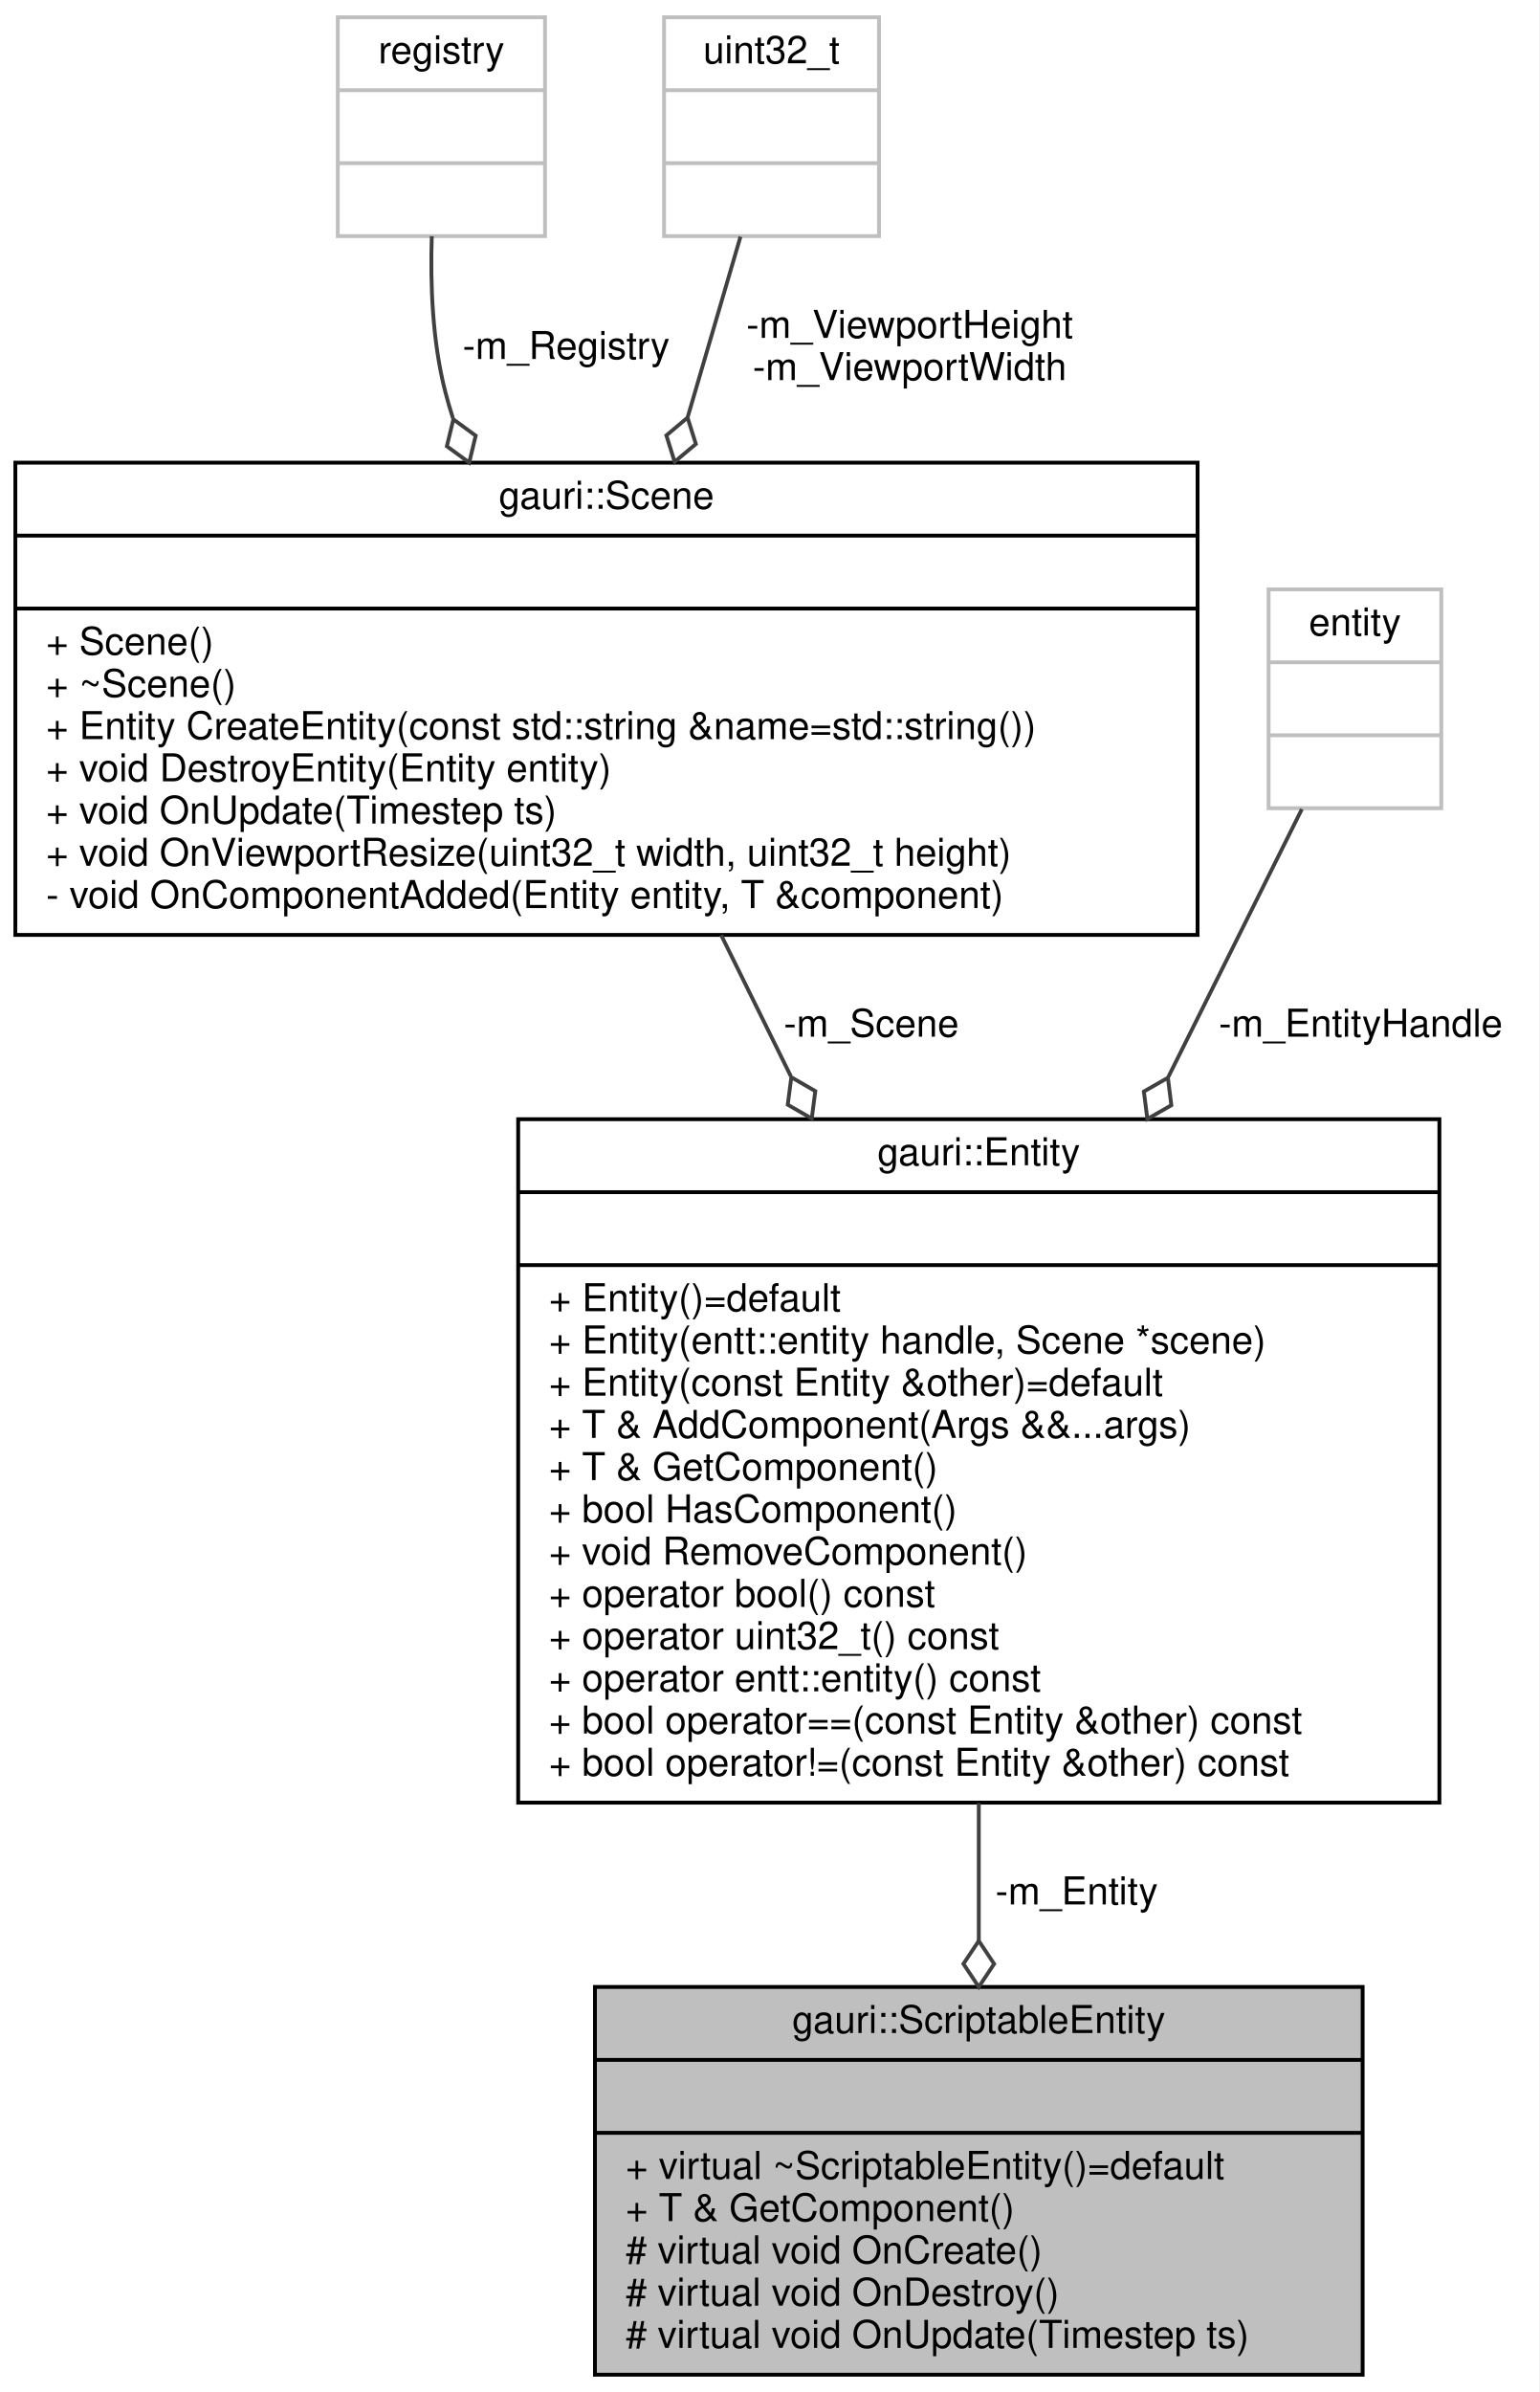
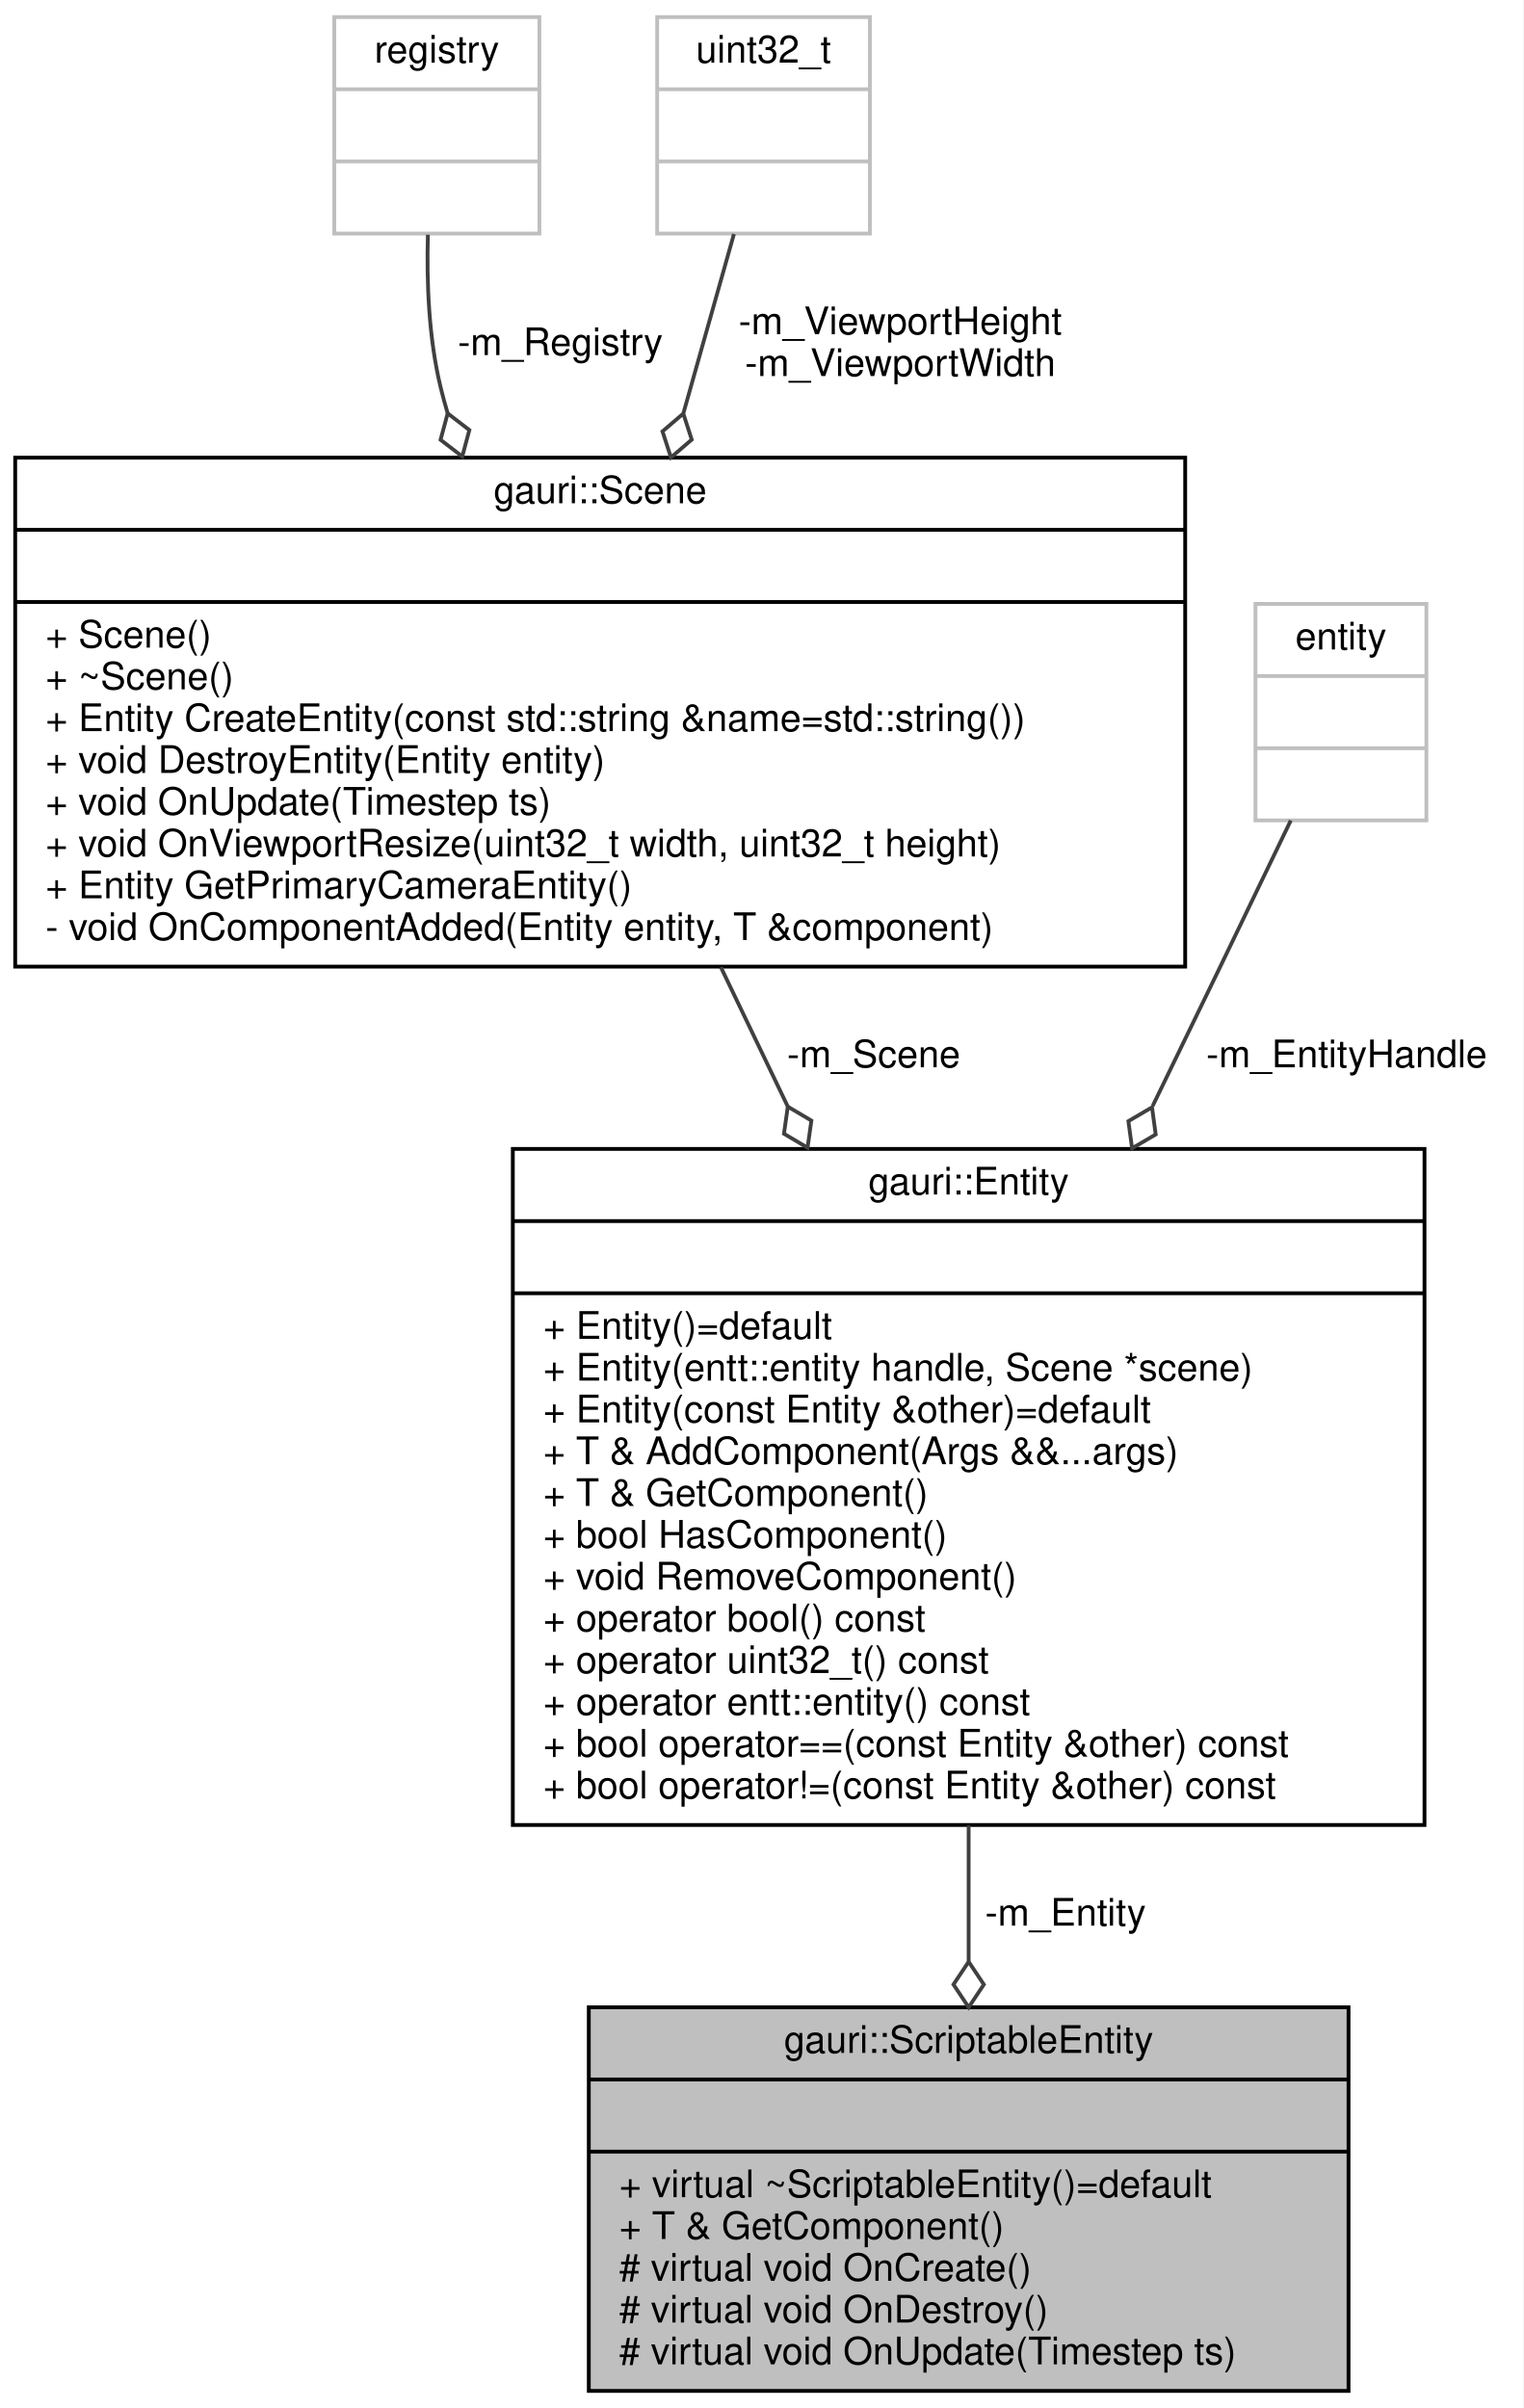
- <svg xmlns="http://www.w3.org/2000/svg" xmlns:xlink="http://www.w3.org/1999/xlink" width="401pt" height="623pt" viewBox="0.00 0.00 401.00 623.00">
-   <g id="graph0" class="graph" transform="scale(1 1) rotate(0) translate(4 619)">
-     <polygon fill="white" stroke="transparent" points="-4,4 -4,-619 397,-619 397,4 -4,4" />
+ <svg xmlns="http://www.w3.org/2000/svg" xmlns:xlink="http://www.w3.org/1999/xlink" width="401pt" height="634pt" viewBox="0.00 0.00 401.00 634.00">
+   <g id="graph0" class="graph" transform="scale(1 1) rotate(0) translate(4 630)">
+     <polygon fill="white" stroke="transparent" points="-4,4 -4,-630 397,-630 397,4 -4,4" />
    <g id="node1" class="node">
      <g id="a_node1">
        <a xlink:title=" ">
          <polygon fill="#bfbfbf" stroke="black" points="151,-0.5 151,-101.5 351,-101.5 351,-0.5 151,-0.5" />
          <text text-anchor="middle" x="251" y="-89.5" font-family="Helvetica,sans-Serif" font-size="10.00">gauri::ScriptableEntity</text>
          <polyline fill="none" stroke="black" points="151,-82.5 351,-82.5 " />
          <text text-anchor="middle" x="251" y="-70.5" font-family="Helvetica,sans-Serif" font-size="10.00"> </text>
          <polyline fill="none" stroke="black" points="151,-63.5 351,-63.5 " />
          <text text-anchor="start" x="159" y="-51.5" font-family="Helvetica,sans-Serif" font-size="10.00">+ virtual ~ScriptableEntity()=default</text>
          <text text-anchor="start" x="159" y="-40.5" font-family="Helvetica,sans-Serif" font-size="10.00">+ T &amp; GetComponent()</text>
          <text text-anchor="start" x="159" y="-29.5" font-family="Helvetica,sans-Serif" font-size="10.00"># virtual void OnCreate()</text>
          <text text-anchor="start" x="159" y="-18.5" font-family="Helvetica,sans-Serif" font-size="10.00"># virtual void OnDestroy()</text>
          <text text-anchor="start" x="159" y="-7.5" font-family="Helvetica,sans-Serif" font-size="10.00"># virtual void OnUpdate(Timestep ts)</text>
        </a>
      </g>
    </g>
    <g id="node2" class="node">
      <g id="a_node2">
        <a xlink:href="classgauri_1_1Entity.html" target="_top" xlink:title=" ">
          <polygon fill="white" stroke="black" points="131,-149.5 131,-327.5 371,-327.5 371,-149.5 131,-149.5" />
          <text text-anchor="middle" x="251" y="-315.5" font-family="Helvetica,sans-Serif" font-size="10.00">gauri::Entity</text>
          <polyline fill="none" stroke="black" points="131,-308.5 371,-308.5 " />
          <text text-anchor="middle" x="251" y="-296.5" font-family="Helvetica,sans-Serif" font-size="10.00"> </text>
          <polyline fill="none" stroke="black" points="131,-289.5 371,-289.5 " />
          <text text-anchor="start" x="139" y="-277.5" font-family="Helvetica,sans-Serif" font-size="10.00">+ Entity()=default</text>
          <text text-anchor="start" x="139" y="-266.5" font-family="Helvetica,sans-Serif" font-size="10.00">+ Entity(entt::entity handle, Scene *scene)</text>
          <text text-anchor="start" x="139" y="-255.5" font-family="Helvetica,sans-Serif" font-size="10.00">+ Entity(const Entity &amp;other)=default</text>
          <text text-anchor="start" x="139" y="-244.5" font-family="Helvetica,sans-Serif" font-size="10.00">+ T &amp; AddComponent(Args &amp;&amp;...args)</text>
          <text text-anchor="start" x="139" y="-233.5" font-family="Helvetica,sans-Serif" font-size="10.00">+ T &amp; GetComponent()</text>
          <text text-anchor="start" x="139" y="-222.5" font-family="Helvetica,sans-Serif" font-size="10.00">+ bool HasComponent()</text>
          <text text-anchor="start" x="139" y="-211.5" font-family="Helvetica,sans-Serif" font-size="10.00">+ void RemoveComponent()</text>
          <text text-anchor="start" x="139" y="-200.5" font-family="Helvetica,sans-Serif" font-size="10.00">+ operator bool() const</text>
          <text text-anchor="start" x="139" y="-189.5" font-family="Helvetica,sans-Serif" font-size="10.00">+ operator uint32_t() const</text>
          <text text-anchor="start" x="139" y="-178.5" font-family="Helvetica,sans-Serif" font-size="10.00">+ operator entt::entity() const</text>
          <text text-anchor="start" x="139" y="-167.5" font-family="Helvetica,sans-Serif" font-size="10.00">+ bool operator==(const Entity &amp;other) const</text>
          <text text-anchor="start" x="139" y="-156.5" font-family="Helvetica,sans-Serif" font-size="10.00">+ bool operator!=(const Entity &amp;other) const</text>
        </a>
      </g>
    </g>
    <g id="edge1" class="edge">
      <path fill="none" stroke="#404040" d="M251,-149.37C251,-137.29 251,-125.1 251,-113.63" />
      <polygon fill="none" stroke="#404040" points="251,-113.5 247,-107.51 251,-101.5 255,-107.5 251,-113.5" />
      <text text-anchor="middle" x="276.5" y="-123" font-family="Helvetica,sans-Serif" font-size="10.00"> -m_Entity</text>
    </g>
    <g id="node3" class="node">
      <g id="a_node3">
        <a xlink:href="classgauri_1_1Scene.html" target="_top" xlink:title=" ">
-           <polygon fill="white" stroke="black" points="0,-375.5 0,-498.5 308,-498.5 308,-375.5 0,-375.5" />
-           <text text-anchor="middle" x="154" y="-486.5" font-family="Helvetica,sans-Serif" font-size="10.00">gauri::Scene</text>
-           <polyline fill="none" stroke="black" points="0,-479.5 308,-479.5 " />
-           <text text-anchor="middle" x="154" y="-467.5" font-family="Helvetica,sans-Serif" font-size="10.00"> </text>
-           <polyline fill="none" stroke="black" points="0,-460.5 308,-460.5 " />
-           <text text-anchor="start" x="8" y="-448.5" font-family="Helvetica,sans-Serif" font-size="10.00">+ Scene()</text>
-           <text text-anchor="start" x="8" y="-437.5" font-family="Helvetica,sans-Serif" font-size="10.00">+ ~Scene()</text>
-           <text text-anchor="start" x="8" y="-426.5" font-family="Helvetica,sans-Serif" font-size="10.00">+ Entity CreateEntity(const std::string &amp;name=std::string())</text>
-           <text text-anchor="start" x="8" y="-415.5" font-family="Helvetica,sans-Serif" font-size="10.00">+ void DestroyEntity(Entity entity)</text>
-           <text text-anchor="start" x="8" y="-404.5" font-family="Helvetica,sans-Serif" font-size="10.00">+ void OnUpdate(Timestep ts)</text>
-           <text text-anchor="start" x="8" y="-393.5" font-family="Helvetica,sans-Serif" font-size="10.00">+ void OnViewportResize(uint32_t width, uint32_t height)</text>
+           <polygon fill="white" stroke="black" points="0,-375.5 0,-509.5 308,-509.5 308,-375.5 0,-375.5" />
+           <text text-anchor="middle" x="154" y="-497.5" font-family="Helvetica,sans-Serif" font-size="10.00">gauri::Scene</text>
+           <polyline fill="none" stroke="black" points="0,-490.5 308,-490.5 " />
+           <text text-anchor="middle" x="154" y="-478.5" font-family="Helvetica,sans-Serif" font-size="10.00"> </text>
+           <polyline fill="none" stroke="black" points="0,-471.5 308,-471.5 " />
+           <text text-anchor="start" x="8" y="-459.5" font-family="Helvetica,sans-Serif" font-size="10.00">+ Scene()</text>
+           <text text-anchor="start" x="8" y="-448.5" font-family="Helvetica,sans-Serif" font-size="10.00">+ ~Scene()</text>
+           <text text-anchor="start" x="8" y="-437.5" font-family="Helvetica,sans-Serif" font-size="10.00">+ Entity CreateEntity(const std::string &amp;name=std::string())</text>
+           <text text-anchor="start" x="8" y="-426.5" font-family="Helvetica,sans-Serif" font-size="10.00">+ void DestroyEntity(Entity entity)</text>
+           <text text-anchor="start" x="8" y="-415.5" font-family="Helvetica,sans-Serif" font-size="10.00">+ void OnUpdate(Timestep ts)</text>
+           <text text-anchor="start" x="8" y="-404.5" font-family="Helvetica,sans-Serif" font-size="10.00">+ void OnViewportResize(uint32_t width, uint32_t height)</text>
+           <text text-anchor="start" x="8" y="-393.5" font-family="Helvetica,sans-Serif" font-size="10.00">+ Entity GetPrimaryCameraEntity()</text>
          <text text-anchor="start" x="8" y="-382.5" font-family="Helvetica,sans-Serif" font-size="10.00">- void OnComponentAdded(Entity entity, T &amp;component)</text>
        </a>
      </g>
    </g>
    <g id="edge2" class="edge">
-       <path fill="none" stroke="#404040" d="M183.89,-375.44C189.66,-363.75 195.85,-351.23 202.04,-338.68" />
-       <polygon fill="none" stroke="#404040" points="202.16,-338.43 201.23,-331.28 207.48,-327.67 208.41,-334.82 202.16,-338.43" />
-       <text text-anchor="middle" x="223" y="-349" font-family="Helvetica,sans-Serif" font-size="10.00"> -m_Scene</text>
+       <path fill="none" stroke="#404040" d="M185.76,-375.36C191.4,-363.61 197.39,-351.15 203.36,-338.72" />
+       <polygon fill="none" stroke="#404040" points="203.39,-338.64 202.38,-331.5 208.59,-327.82 209.6,-334.96 203.39,-338.64" />
+       <text text-anchor="middle" x="226" y="-349" font-family="Helvetica,sans-Serif" font-size="10.00"> -m_Scene</text>
    </g>
    <g id="node4" class="node">
      <g id="a_node4">
        <a xlink:title=" ">
-           <polygon fill="white" stroke="#bfbfbf" points="84,-557.5 84,-614.5 138,-614.5 138,-557.5 84,-557.5" />
-           <text text-anchor="middle" x="111" y="-602.5" font-family="Helvetica,sans-Serif" font-size="10.00">registry</text>
-           <polyline fill="none" stroke="#bfbfbf" points="84,-595.5 138,-595.5 " />
-           <text text-anchor="middle" x="111" y="-583.5" font-family="Helvetica,sans-Serif" font-size="10.00"> </text>
-           <polyline fill="none" stroke="#bfbfbf" points="84,-576.5 138,-576.5 " />
-           <text text-anchor="middle" x="111" y="-564.5" font-family="Helvetica,sans-Serif" font-size="10.00"> </text>
+           <polygon fill="white" stroke="#bfbfbf" points="84,-568.5 84,-625.5 138,-625.5 138,-568.5 84,-568.5" />
+           <text text-anchor="middle" x="111" y="-613.5" font-family="Helvetica,sans-Serif" font-size="10.00">registry</text>
+           <polyline fill="none" stroke="#bfbfbf" points="84,-606.5 138,-606.5 " />
+           <text text-anchor="middle" x="111" y="-594.5" font-family="Helvetica,sans-Serif" font-size="10.00"> </text>
+           <polyline fill="none" stroke="#bfbfbf" points="84,-587.5 138,-587.5 " />
+           <text text-anchor="middle" x="111" y="-575.5" font-family="Helvetica,sans-Serif" font-size="10.00"> </text>
        </a>
      </g>
    </g>
    <g id="edge3" class="edge">
-       <path fill="none" stroke="#404040" d="M108.49,-557.48C108.08,-544.95 108.65,-530.04 112,-517 112.59,-514.69 113.27,-512.37 114.01,-510.05" />
-       <polygon fill="none" stroke="#404040" points="114.11,-509.78 112.42,-502.77 118.24,-498.52 119.93,-505.53 114.11,-509.78" />
-       <text text-anchor="middle" x="143.5" y="-525.5" font-family="Helvetica,sans-Serif" font-size="10.00"> -m_Registry</text>
+       <path fill="none" stroke="#404040" d="M108.64,-568.19C108.29,-555.73 108.85,-540.97 112,-528 112.55,-525.73 113.17,-523.45 113.85,-521.17" />
+       <polygon fill="none" stroke="#404040" points="113.85,-521.17 111.98,-514.21 117.69,-509.81 119.56,-516.77 113.85,-521.17" />
+       <text text-anchor="middle" x="143.5" y="-536.5" font-family="Helvetica,sans-Serif" font-size="10.00"> -m_Registry</text>
    </g>
    <g id="node5" class="node">
      <g id="a_node5">
        <a xlink:title=" ">
-           <polygon fill="white" stroke="#bfbfbf" points="169,-557.5 169,-614.5 225,-614.5 225,-557.5 169,-557.5" />
-           <text text-anchor="middle" x="197" y="-602.5" font-family="Helvetica,sans-Serif" font-size="10.00">uint32_t</text>
-           <polyline fill="none" stroke="#bfbfbf" points="169,-595.5 225,-595.5 " />
-           <text text-anchor="middle" x="197" y="-583.5" font-family="Helvetica,sans-Serif" font-size="10.00"> </text>
-           <polyline fill="none" stroke="#bfbfbf" points="169,-576.5 225,-576.5 " />
-           <text text-anchor="middle" x="197" y="-564.5" font-family="Helvetica,sans-Serif" font-size="10.00"> </text>
+           <polygon fill="white" stroke="#bfbfbf" points="169,-568.5 169,-625.5 225,-625.5 225,-568.5 169,-568.5" />
+           <text text-anchor="middle" x="197" y="-613.5" font-family="Helvetica,sans-Serif" font-size="10.00">uint32_t</text>
+           <polyline fill="none" stroke="#bfbfbf" points="169,-606.5 225,-606.5 " />
+           <text text-anchor="middle" x="197" y="-594.5" font-family="Helvetica,sans-Serif" font-size="10.00"> </text>
+           <polyline fill="none" stroke="#bfbfbf" points="169,-587.5 225,-587.5 " />
+           <text text-anchor="middle" x="197" y="-575.5" font-family="Helvetica,sans-Serif" font-size="10.00"> </text>
        </a>
      </g>
    </g>
    <g id="edge4" class="edge">
-       <path fill="none" stroke="#404040" d="M188.91,-557.35C184.98,-543.9 180.05,-527.05 175.14,-510.28" />
-       <polygon fill="none" stroke="#404040" points="175.13,-510.24 169.61,-505.6 171.76,-498.72 177.29,-503.36 175.13,-510.24" />
-       <text text-anchor="middle" x="233" y="-531" font-family="Helvetica,sans-Serif" font-size="10.00"> -m_ViewportHeight</text>
-       <text text-anchor="middle" x="233" y="-520" font-family="Helvetica,sans-Serif" font-size="10.00">-m_ViewportWidth</text>
+       <path fill="none" stroke="#404040" d="M189.21,-568.38C185.44,-554.99 180.69,-538.17 175.92,-521.25" />
+       <polygon fill="none" stroke="#404040" points="175.88,-521.11 170.4,-516.42 172.63,-509.56 178.1,-514.25 175.88,-521.11" />
+       <text text-anchor="middle" x="233" y="-542" font-family="Helvetica,sans-Serif" font-size="10.00"> -m_ViewportHeight</text>
+       <text text-anchor="middle" x="233" y="-531" font-family="Helvetica,sans-Serif" font-size="10.00">-m_ViewportWidth</text>
    </g>
    <g id="node6" class="node">
      <g id="a_node6">
        <a xlink:title=" ">
-           <polygon fill="white" stroke="#bfbfbf" points="326.5,-408.5 326.5,-465.5 371.5,-465.5 371.5,-408.5 326.5,-408.5" />
-           <text text-anchor="middle" x="349" y="-453.5" font-family="Helvetica,sans-Serif" font-size="10.00">entity</text>
-           <polyline fill="none" stroke="#bfbfbf" points="326.5,-446.5 371.5,-446.5 " />
-           <text text-anchor="middle" x="349" y="-434.5" font-family="Helvetica,sans-Serif" font-size="10.00"> </text>
-           <polyline fill="none" stroke="#bfbfbf" points="326.5,-427.5 371.5,-427.5 " />
-           <text text-anchor="middle" x="349" y="-415.5" font-family="Helvetica,sans-Serif" font-size="10.00"> </text>
+           <polygon fill="white" stroke="#bfbfbf" points="326.5,-414 326.5,-471 371.5,-471 371.5,-414 326.5,-414" />
+           <text text-anchor="middle" x="349" y="-459" font-family="Helvetica,sans-Serif" font-size="10.00">entity</text>
+           <polyline fill="none" stroke="#bfbfbf" points="326.5,-452 371.5,-452 " />
+           <text text-anchor="middle" x="349" y="-440" font-family="Helvetica,sans-Serif" font-size="10.00"> </text>
+           <polyline fill="none" stroke="#bfbfbf" points="326.5,-433 371.5,-433 " />
+           <text text-anchor="middle" x="349" y="-421" font-family="Helvetica,sans-Serif" font-size="10.00"> </text>
        </a>
      </g>
    </g>
    <g id="edge5" class="edge">
-       <path fill="none" stroke="#404040" d="M335.17,-408.26C325.93,-389.75 313.18,-364.18 300.39,-338.53" />
-       <polygon fill="none" stroke="#404040" points="300.27,-338.3 294.01,-334.71 294.92,-327.56 301.17,-331.14 300.27,-338.3" />
+       <path fill="none" stroke="#404040" d="M335.8,-413.98C330.04,-402 323.2,-387.8 317,-375 311.33,-363.28 305.36,-351 299.44,-338.81" />
+       <polygon fill="none" stroke="#404040" points="299.27,-338.46 293.05,-334.81 294.02,-327.66 300.24,-331.31 299.27,-338.46" />
      <text text-anchor="middle" x="350.5" y="-349" font-family="Helvetica,sans-Serif" font-size="10.00"> -m_EntityHandle</text>
    </g>
  </g>
</svg>
